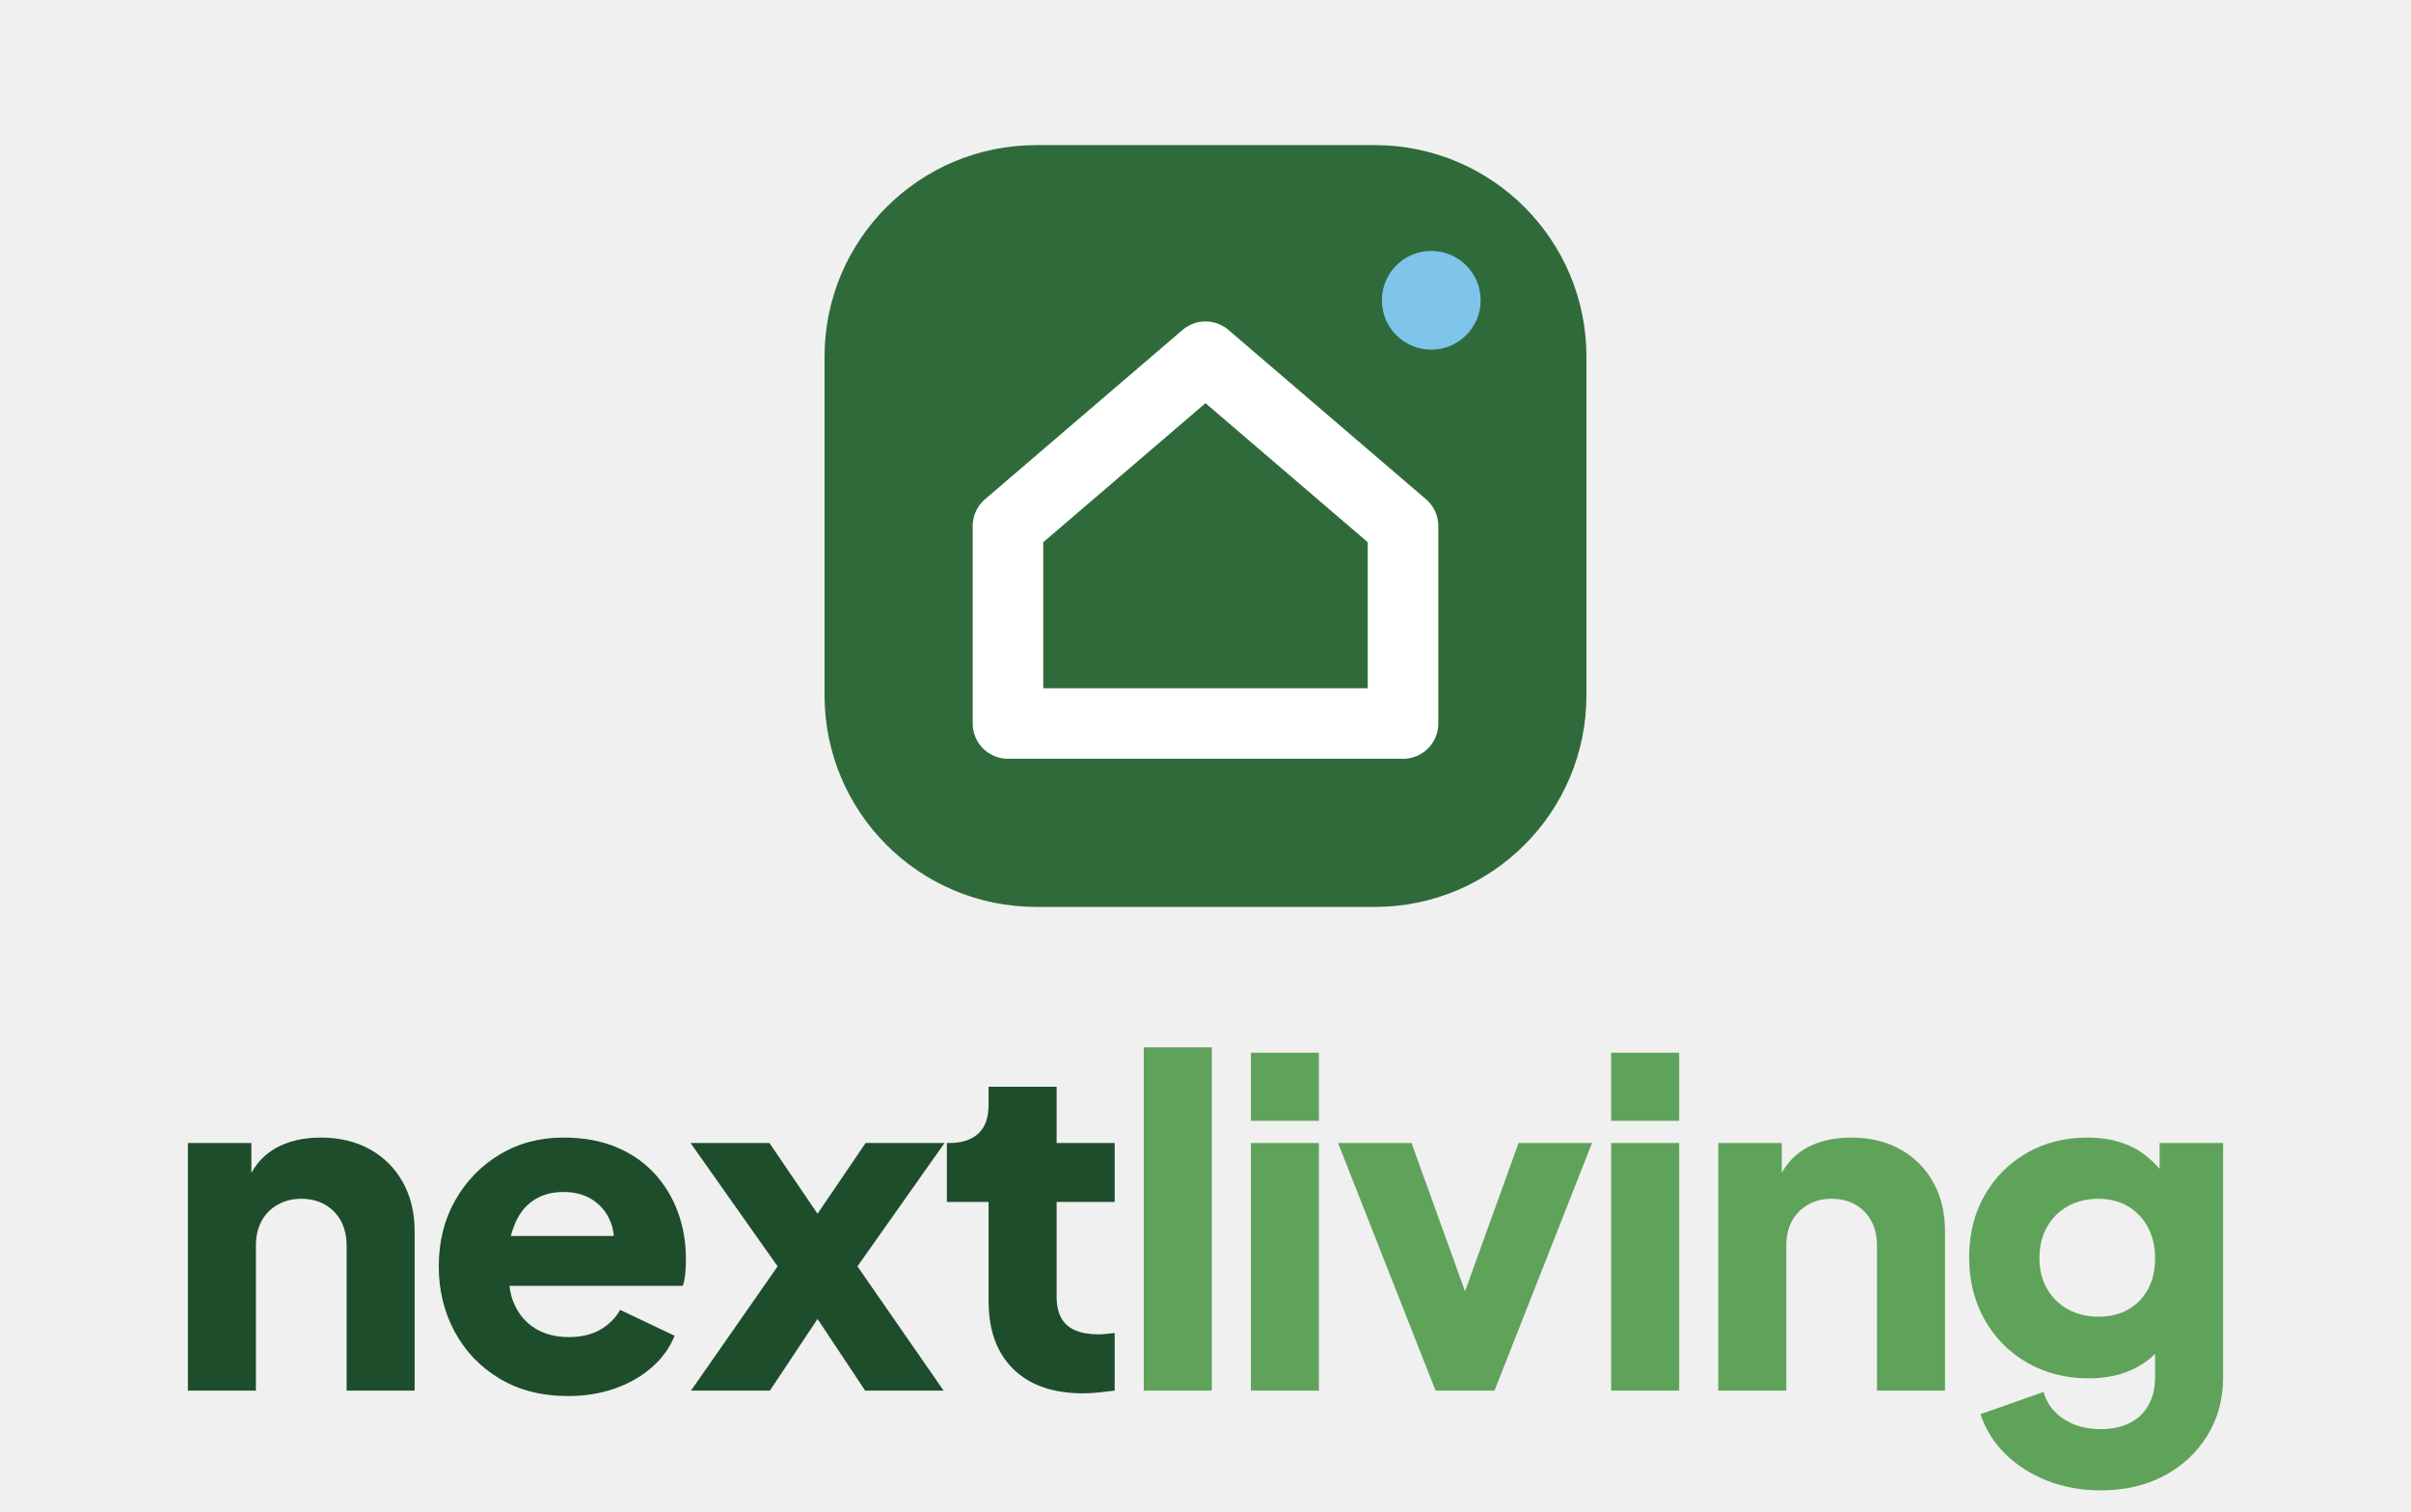
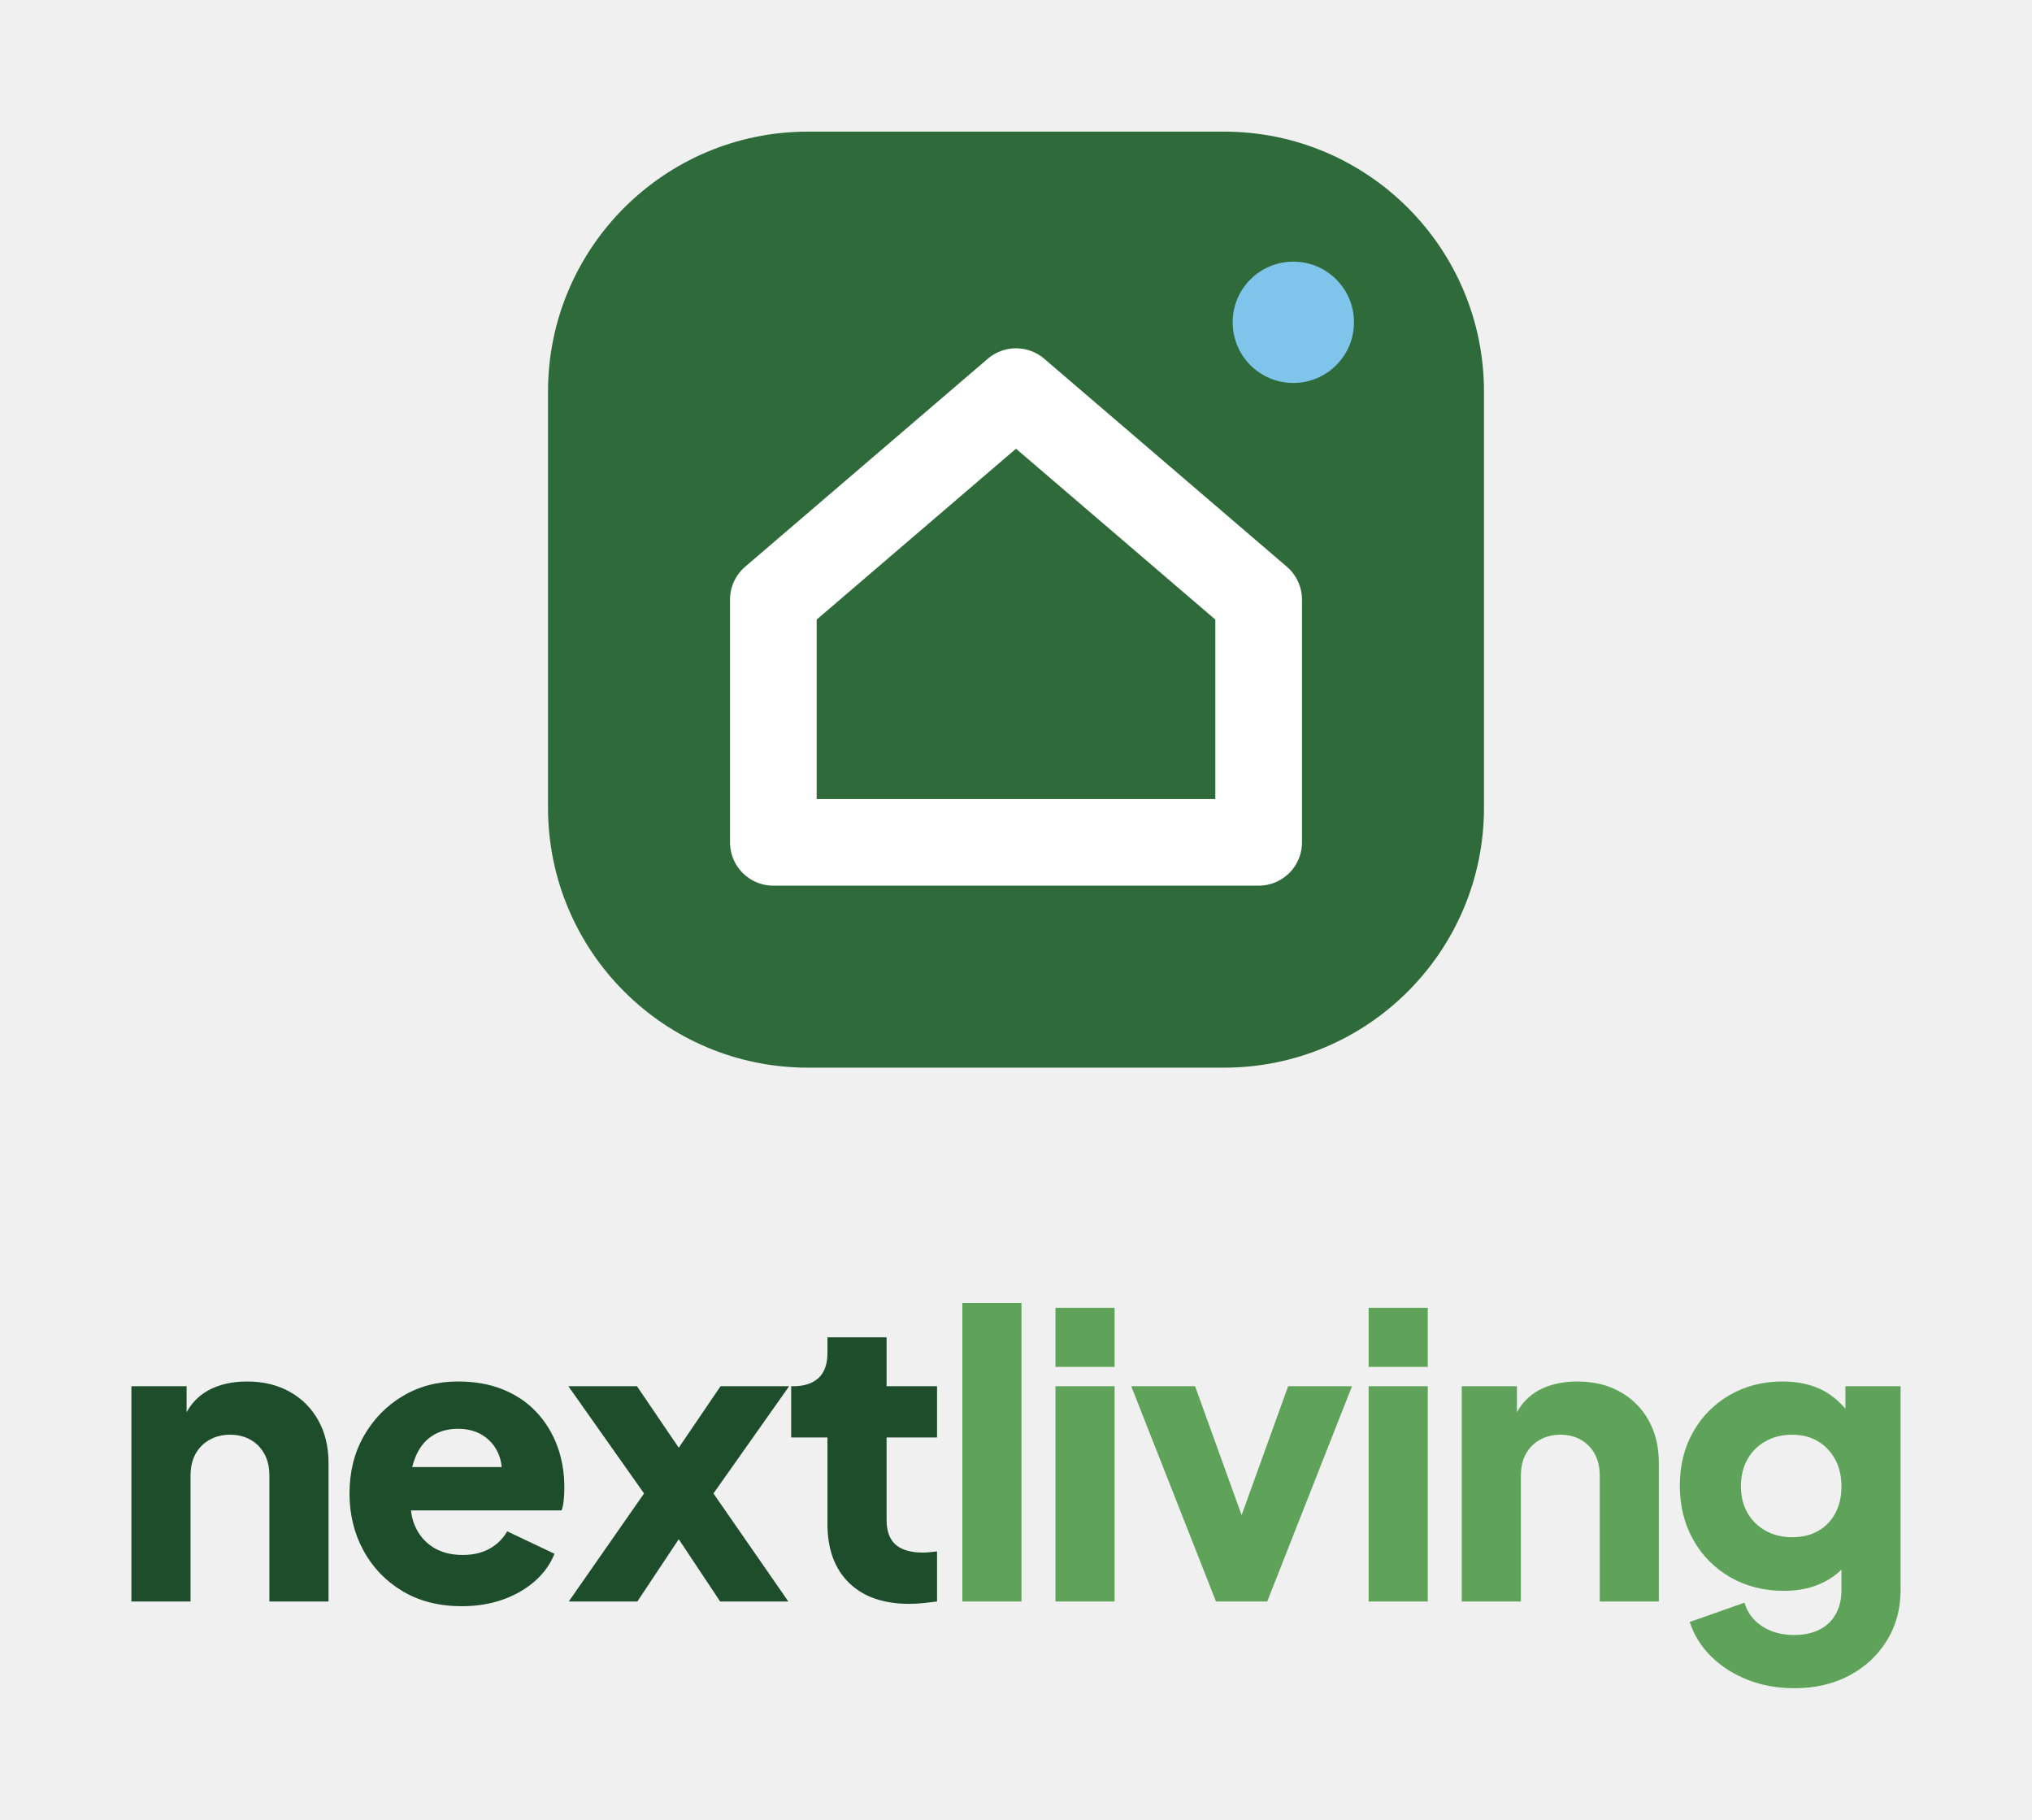
- <svg xmlns="http://www.w3.org/2000/svg" width="1000" height="627" viewBox="0 0 1000 627">
-   <g transform="translate(324.44,42.636) scale(2.926)">
+ <svg xmlns="http://www.w3.org/2000/svg" width="651" height="583" viewBox="0 0 651.30 582.90">
+   <g transform="translate(158.983,25.333) scale(2.77778)">
    <rect x="6" y="6" width="108" height="108" rx="30" fill="#2F6B3A" />
    <path d="M32 60 L60 36 L88 60 V88 H32 Z" fill="none" stroke="#FFFFFF" stroke-width="10" stroke-linejoin="round" />
    <circle cx="92" cy="28" r="7" fill="#7FC4EA" />
  </g>
-   <path d="M77.93 576.84V474.137H104.264V486.552Q107.838 479.969 114.422 476.207Q122.322 471.88 133.044 471.88Q144.706 471.88 153.453 476.771Q162.199 481.661 167.09 490.408Q171.98 499.155 171.98 510.817V576.84H143.765V516.836Q143.765 510.817 141.414 506.491Q139.063 502.164 134.831 499.719Q130.598 497.274 124.955 497.274Q119.501 497.274 115.174 499.719Q110.848 502.164 108.497 506.491Q106.145 510.817 106.145 516.836V576.84Z M235.594 579.097Q219.229 579.097 207.191 571.855Q195.153 564.614 188.569 552.387Q181.986 540.161 181.986 525.301Q181.986 509.876 188.851 497.838Q195.717 485.8 207.379 478.84Q219.041 471.88 233.713 471.88Q245.94 471.88 255.345 475.736Q264.75 479.592 271.239 486.552Q277.729 493.512 281.114 502.635Q284.5 511.757 284.5 522.479Q284.5 525.489 284.218 528.404Q283.936 531.32 283.183 533.389H211.329Q211.705 537.339 213.21 540.725Q216.032 547.308 221.863 550.976Q227.694 554.644 235.97 554.644Q243.494 554.644 248.855 551.635Q254.216 548.625 257.226 543.358L279.798 554.08Q276.788 561.604 270.299 567.247Q263.809 572.89 254.968 575.994Q246.128 579.097 235.594 579.097ZM211.894 512.698H254.592Q254.404 510.253 253.652 507.995Q251.583 501.788 246.41 498.12Q241.237 494.452 233.713 494.452Q226.377 494.452 221.11 498.026Q215.844 501.6 213.21 508.56Q212.458 510.441 211.894 512.698Z M286.605 576.84 322.532 525.301 286.417 474.137H319.146L339.085 503.481L359.024 474.137H391.753L355.638 525.301L391.377 576.84H358.835L339.085 547.12L319.334 576.84Z M449.159 577.969Q430.537 577.969 420.286 567.905Q410.034 557.842 410.034 539.784V498.59H392.729V474.137H393.67Q401.57 474.137 405.802 470.187Q410.034 466.237 410.034 458.337V450.813H438.249V474.137H462.326V498.59H438.249V537.903Q438.249 543.17 440.13 546.65Q442.011 550.13 445.962 551.823Q449.912 553.516 455.743 553.516Q457.059 553.516 458.752 553.328Q460.445 553.139 462.326 552.951V576.84Q459.505 577.216 455.931 577.592Q452.357 577.969 449.159 577.969Z" fill="#1E4D2B" />
-   <path d="M474.4 576.84V434.448H502.615V576.84Z M518.828 576.84V474.137H547.043V576.84ZM518.828 464.921V436.706H547.043V464.921Z M595.42 576.84 554.979 474.137H585.451L607.647 535.646L629.843 474.137H660.315L619.873 576.84Z M668.251 576.84V474.137H696.466V576.84ZM668.251 464.921V436.706H696.466V464.921Z M712.678 576.84V474.137H739.012V486.552Q742.586 479.969 749.17 476.207Q757.07 471.88 767.792 471.88Q779.454 471.88 788.201 476.771Q796.947 481.661 801.838 490.408Q806.728 499.155 806.728 510.817V576.84H778.513V516.836Q778.513 510.817 776.162 506.491Q773.811 502.164 769.579 499.719Q765.346 497.274 759.703 497.274Q754.249 497.274 749.922 499.719Q745.596 502.164 743.245 506.491Q740.893 510.817 740.893 516.836V576.84Z M871.283 618.222Q859.432 618.222 849.275 614.272Q839.117 610.322 831.876 603.268Q824.634 596.214 821.436 586.621L847.582 577.404Q849.651 584.552 856.046 588.69Q862.442 592.829 871.283 592.829Q878.242 592.829 883.321 590.289Q888.4 587.75 891.127 582.859Q893.855 577.969 893.855 571.385V561.604Q890.281 565.178 885.766 567.435Q877.49 571.761 866.392 571.761Q852.096 571.761 840.81 565.272Q829.524 558.782 823.129 547.402Q816.734 536.022 816.734 521.539Q816.734 507.055 823.129 495.863Q829.524 484.671 840.622 478.276Q851.72 471.88 865.828 471.88Q876.926 471.88 885.202 476.207Q891.033 479.404 895.736 484.859V474.137H922.07V571.385Q922.07 584.928 915.486 595.556Q908.903 606.184 897.522 612.203Q886.142 618.222 871.283 618.222ZM870.342 546.18Q877.49 546.18 882.757 543.17Q888.023 540.161 890.939 534.706Q893.855 529.251 893.855 521.915Q893.855 514.579 890.845 509.03Q887.835 503.481 882.569 500.377Q877.302 497.274 870.342 497.274Q863.194 497.274 857.645 500.377Q852.096 503.481 848.993 509.03Q845.889 514.579 845.889 521.915Q845.889 529.063 848.993 534.517Q852.096 539.972 857.645 543.076Q863.194 546.18 870.342 546.18Z" fill="#5FA35A" />
+   <g transform="translate(-10.229,125.589) scale(0.67176)">
+     <path d="M77.93 576.84V474.137H104.264V486.552Q107.838 479.969 114.422 476.207Q122.322 471.88 133.044 471.88Q144.706 471.88 153.453 476.771Q162.199 481.661 167.09 490.408Q171.98 499.155 171.98 510.817V576.84H143.765V516.836Q143.765 510.817 141.414 506.491Q139.063 502.164 134.831 499.719Q130.598 497.274 124.955 497.274Q119.501 497.274 115.174 499.719Q110.848 502.164 108.497 506.491Q106.145 510.817 106.145 516.836V576.84Z M235.594 579.097Q219.229 579.097 207.191 571.855Q195.153 564.614 188.569 552.387Q181.986 540.161 181.986 525.301Q181.986 509.876 188.851 497.838Q195.717 485.8 207.379 478.84Q219.041 471.88 233.713 471.88Q245.94 471.88 255.345 475.736Q264.75 479.592 271.239 486.552Q277.729 493.512 281.114 502.635Q284.5 511.757 284.5 522.479Q284.5 525.489 284.218 528.404Q283.936 531.32 283.183 533.389H211.329Q211.705 537.339 213.21 540.725Q216.032 547.308 221.863 550.976Q227.694 554.644 235.97 554.644Q243.494 554.644 248.855 551.635Q254.216 548.625 257.226 543.358L279.798 554.08Q276.788 561.604 270.299 567.247Q263.809 572.89 254.968 575.994Q246.128 579.097 235.594 579.097ZM211.894 512.698H254.592Q254.404 510.253 253.652 507.995Q251.583 501.788 246.41 498.12Q241.237 494.452 233.713 494.452Q226.377 494.452 221.11 498.026Q215.844 501.6 213.21 508.56Q212.458 510.441 211.894 512.698Z M286.605 576.84 322.532 525.301 286.417 474.137H319.146L339.085 503.481L359.024 474.137H391.753L355.638 525.301L391.377 576.84H358.835L339.085 547.12L319.334 576.84Z M449.159 577.969Q430.537 577.969 420.286 567.905Q410.034 557.842 410.034 539.784V498.59H392.729V474.137H393.67Q401.57 474.137 405.802 470.187Q410.034 466.237 410.034 458.337V450.813H438.249V474.137H462.326V498.59H438.249V537.903Q438.249 543.17 440.13 546.65Q442.011 550.13 445.962 551.823Q449.912 553.516 455.743 553.516Q457.059 553.516 458.752 553.328Q460.445 553.139 462.326 552.951V576.84Q459.505 577.216 455.931 577.592Q452.357 577.969 449.159 577.969Z" fill="#1E4D2B" />
+     <path d="M474.4 576.84V434.448H502.615V576.84Z M518.828 576.84V474.137H547.043V576.84ZM518.828 464.921V436.706H547.043V464.921Z M595.42 576.84 554.979 474.137H585.451L607.647 535.646L629.843 474.137H660.315L619.873 576.84Z M668.251 576.84V474.137H696.466V576.84ZM668.251 464.921V436.706H696.466V464.921Z M712.678 576.84V474.137H739.012V486.552Q742.586 479.969 749.17 476.207Q757.07 471.88 767.792 471.88Q779.454 471.88 788.201 476.771Q796.947 481.661 801.838 490.408Q806.728 499.155 806.728 510.817V576.84H778.513V516.836Q778.513 510.817 776.162 506.491Q773.811 502.164 769.579 499.719Q765.346 497.274 759.703 497.274Q754.249 497.274 749.922 499.719Q745.596 502.164 743.245 506.491Q740.893 510.817 740.893 516.836V576.84Z M871.283 618.222Q859.432 618.222 849.275 614.272Q839.117 610.322 831.876 603.268Q824.634 596.214 821.436 586.621L847.582 577.404Q849.651 584.552 856.046 588.69Q862.442 592.829 871.283 592.829Q878.242 592.829 883.321 590.289Q888.4 587.75 891.127 582.859Q893.855 577.969 893.855 571.385V561.604Q890.281 565.178 885.766 567.435Q877.49 571.761 866.392 571.761Q852.096 571.761 840.81 565.272Q829.524 558.782 823.129 547.402Q816.734 536.022 816.734 521.539Q816.734 507.055 823.129 495.863Q829.524 484.671 840.622 478.276Q851.72 471.88 865.828 471.88Q876.926 471.88 885.202 476.207Q891.033 479.404 895.736 484.859V474.137H922.07V571.385Q922.07 584.928 915.486 595.556Q908.903 606.184 897.522 612.203Q886.142 618.222 871.283 618.222ZM870.342 546.18Q877.49 546.18 882.757 543.17Q888.023 540.161 890.939 534.706Q893.855 529.251 893.855 521.915Q893.855 514.579 890.845 509.03Q887.835 503.481 882.569 500.377Q877.302 497.274 870.342 497.274Q863.194 497.274 857.645 500.377Q852.096 503.481 848.993 509.03Q845.889 514.579 845.889 521.915Q845.889 529.063 848.993 534.517Q852.096 539.972 857.645 543.076Q863.194 546.18 870.342 546.18Z" fill="#5FA35A" />
+   </g>
</svg>
